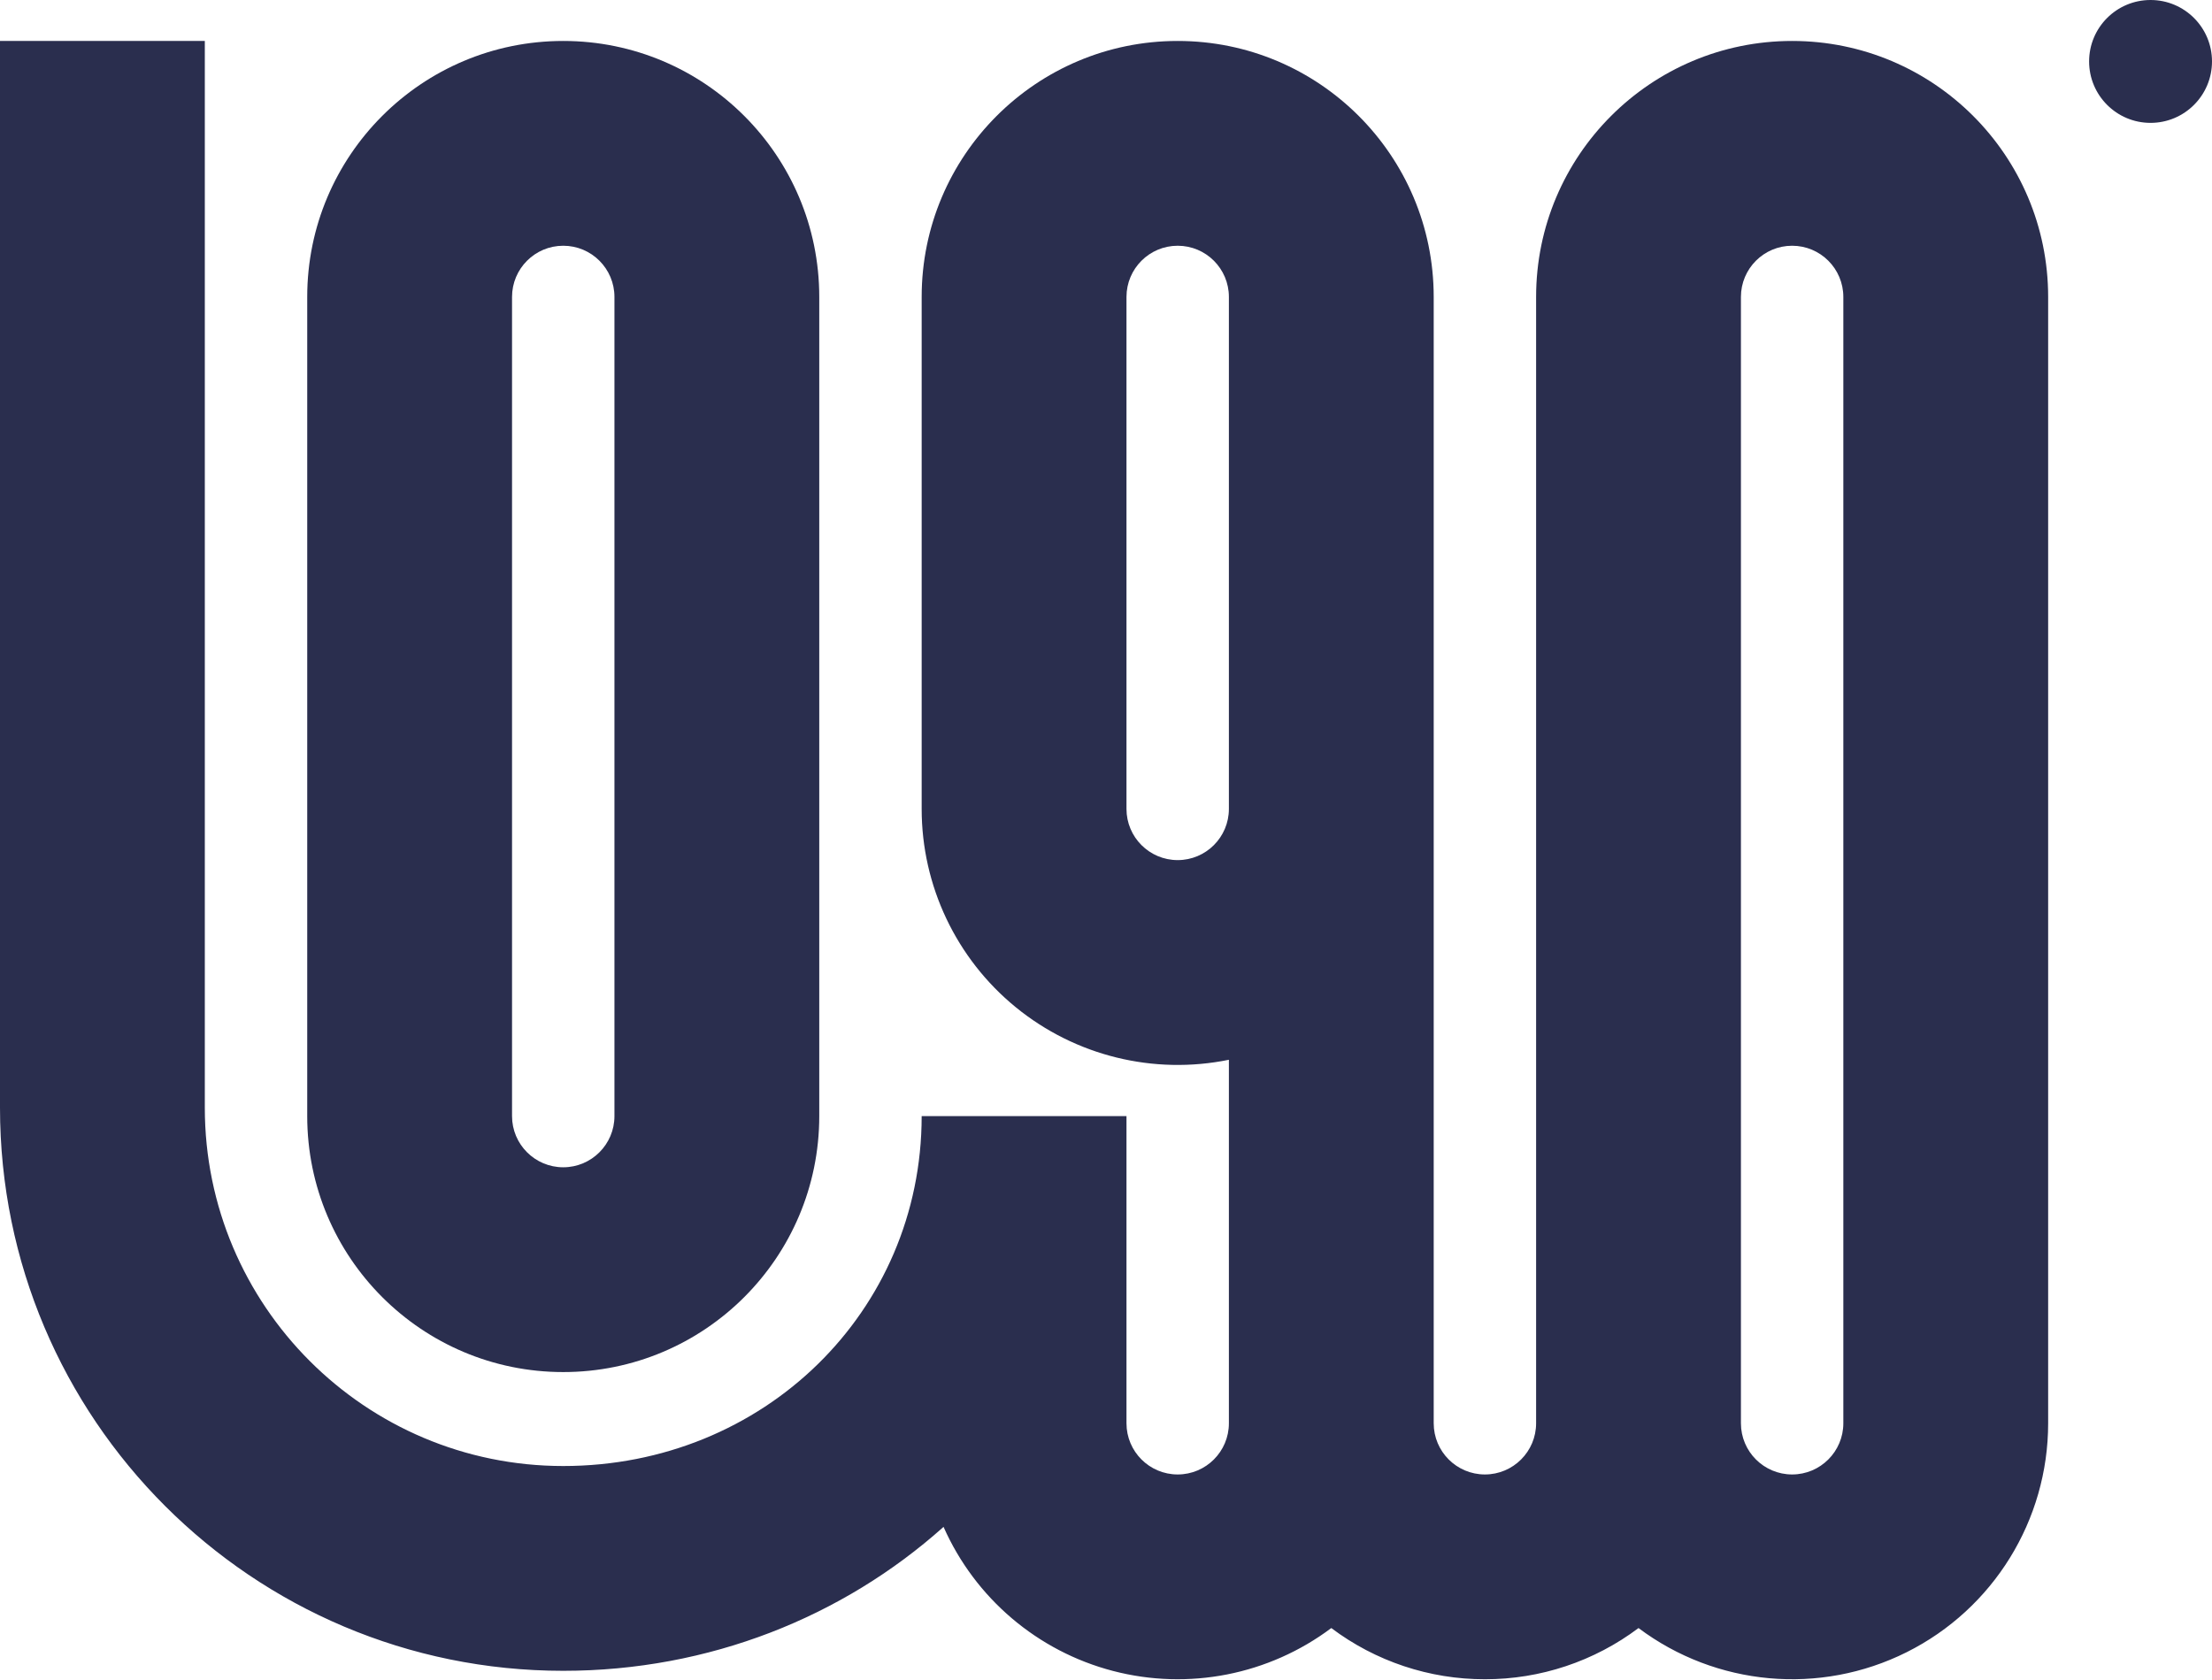
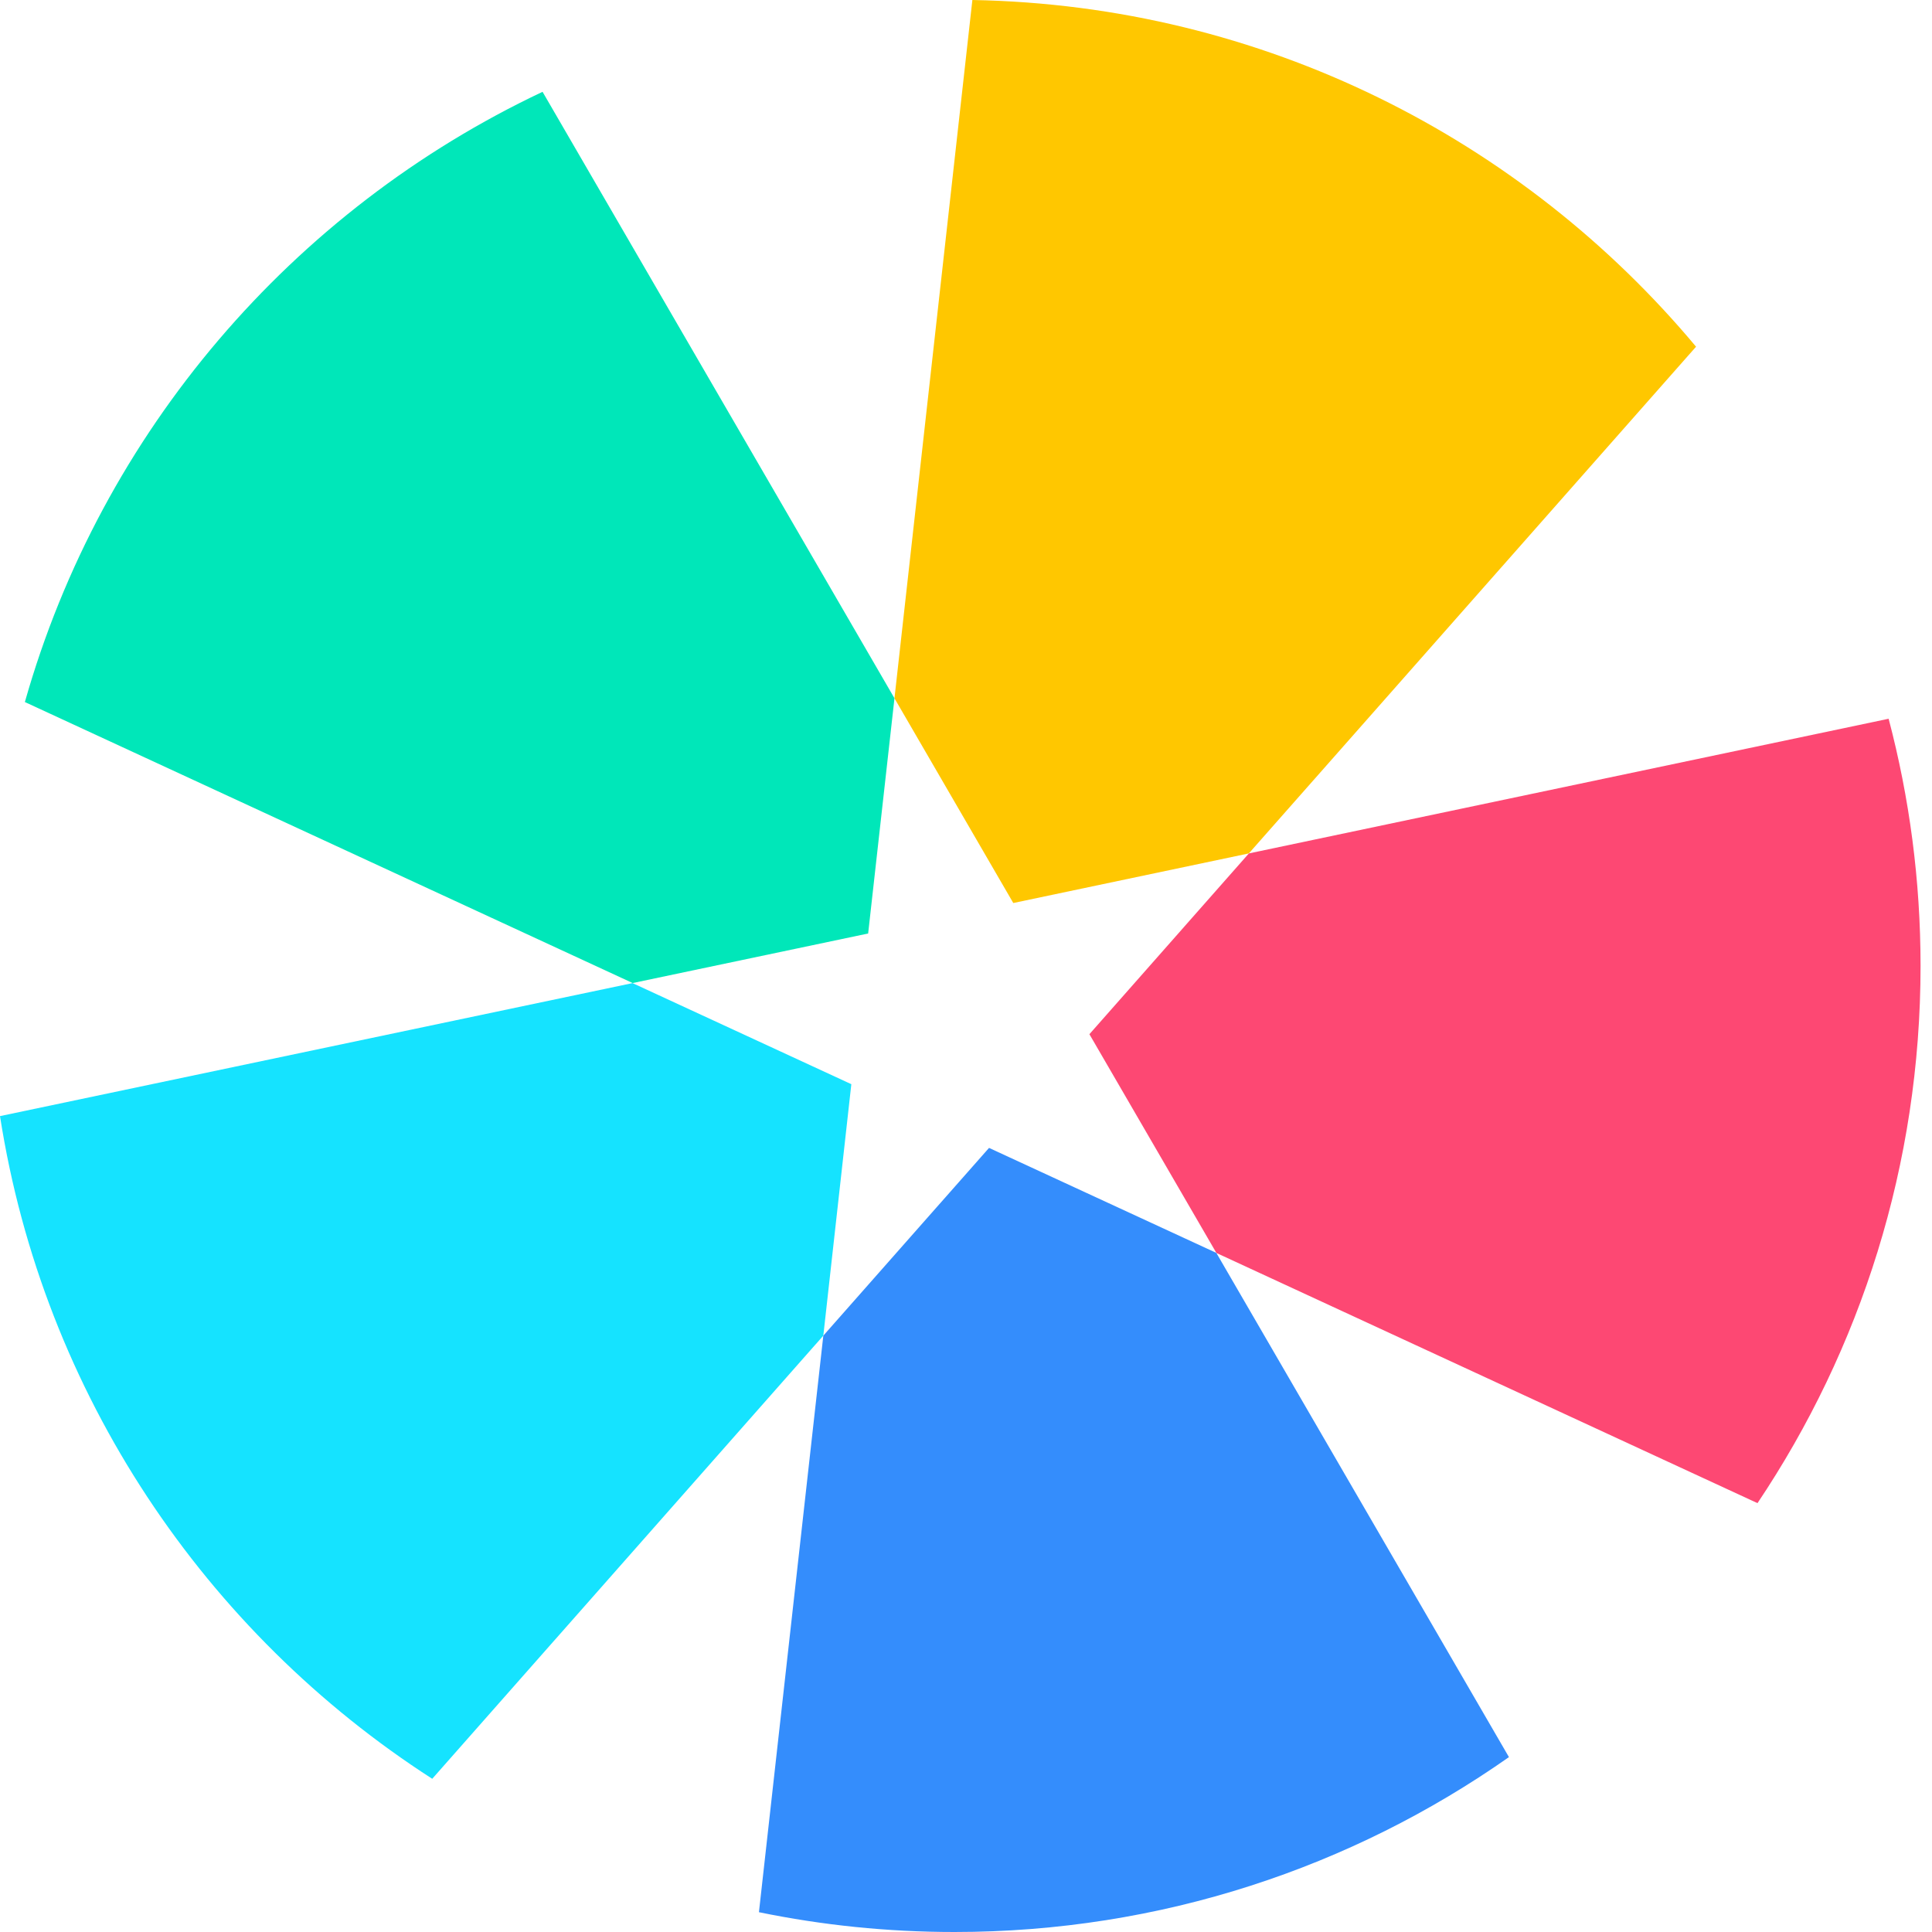
- <svg xmlns="http://www.w3.org/2000/svg" width="54" height="41" fill="none" viewBox="0 0 54 41">
-   <path fill="#2A2E4E" d="M54 1.5a1.5 1.5 0 1 1-3 0 1.5 1.5 0 0 1 3 0Z" />
-   <path fill="#2A2E4E" fill-rule="evenodd" d="M13.75 40.794C6.156 40.794 0 34.638 0 27.044V1h5v26.044a8.75 8.75 0 0 0 8.75 8.75c4.893 0 8.75-3.771 8.75-8.544h5v7.5a1.25 1.25 0 0 0 2.5 0v-8.875a6.25 6.25 0 0 1-7.5-6.125V7.25a6.25 6.25 0 1 1 12.5 0v27.5a1.25 1.25 0 1 0 2.5 0V7.25a6.25 6.25 0 1 1 12.5 0v27.5a6.25 6.25 0 0 1-10 5A6.222 6.222 0 0 1 36.25 41a6.222 6.222 0 0 1-3.75-1.25 6.251 6.251 0 0 1-9.466-2.47c-2.456 2.197-5.723 3.514-9.284 3.514Zm30-4.794c-.69 0-1.25-.56-1.25-1.25V7.25a1.25 1.25 0 1 1 2.5 0v27.5c0 .69-.56 1.25-1.25 1.25ZM30 19.75a1.25 1.25 0 0 1-2.5 0V7.25a1.25 1.25 0 1 1 2.5 0v12.5Z" clip-rule="evenodd" />
-   <path fill="#2A2E4E" fill-rule="evenodd" d="M7.5 27.25a6.25 6.25 0 1 0 12.5 0v-20a6.25 6.25 0 1 0-12.5 0v20Zm6.25 1.25c-.69 0-1.25-.56-1.25-1.25v-20a1.25 1.25 0 1 1 2.5 0v20c0 .69-.56 1.25-1.25 1.25Z" clip-rule="evenodd" />
+ <svg xmlns="http://www.w3.org/2000/svg" width="40" height="40" viewBox="0 0 40 40" fill="none">
+   <path d="M13.096 20.354L17.626 22.447L17.046 27.653L8.949 36.828C4.249 33.802 0.898 28.861 0 23.108L13.096 20.354Z" fill="#15E3FF" />
+   <path d="M25.183 25.94L31.241 36.379C27.992 38.66 24.033 40 19.761 40C18.374 40 17.021 39.859 15.713 39.59L17.046 27.653L20.477 23.766L25.183 25.94Z" fill="#348DFC" />
+   <path d="M39.102 14.881C39.533 16.514 39.763 18.229 39.763 19.998C39.763 24.114 38.519 27.94 36.387 31.121L25.184 25.941L22.555 21.412L25.857 17.669L39.102 14.881Z" fill="#FD4873" />
+   <path d="M17.046 27.652L17.046 27.653L17.169 26.552L17.046 27.652Z" fill="#FFC700" />
+   <path d="M20.132 0C26.151 0.109 31.519 2.877 35.115 7.178L25.856 17.669L20.979 18.696L18.519 14.457L20.132 0Z" fill="#FFC700" />
+   <path d="M18.519 14.457L17.974 19.327L13.099 20.353L0.515 14.535C2.1 8.94 6.058 4.344 11.233 1.901L18.519 14.457Z" fill="#00E7B9" />
</svg>
